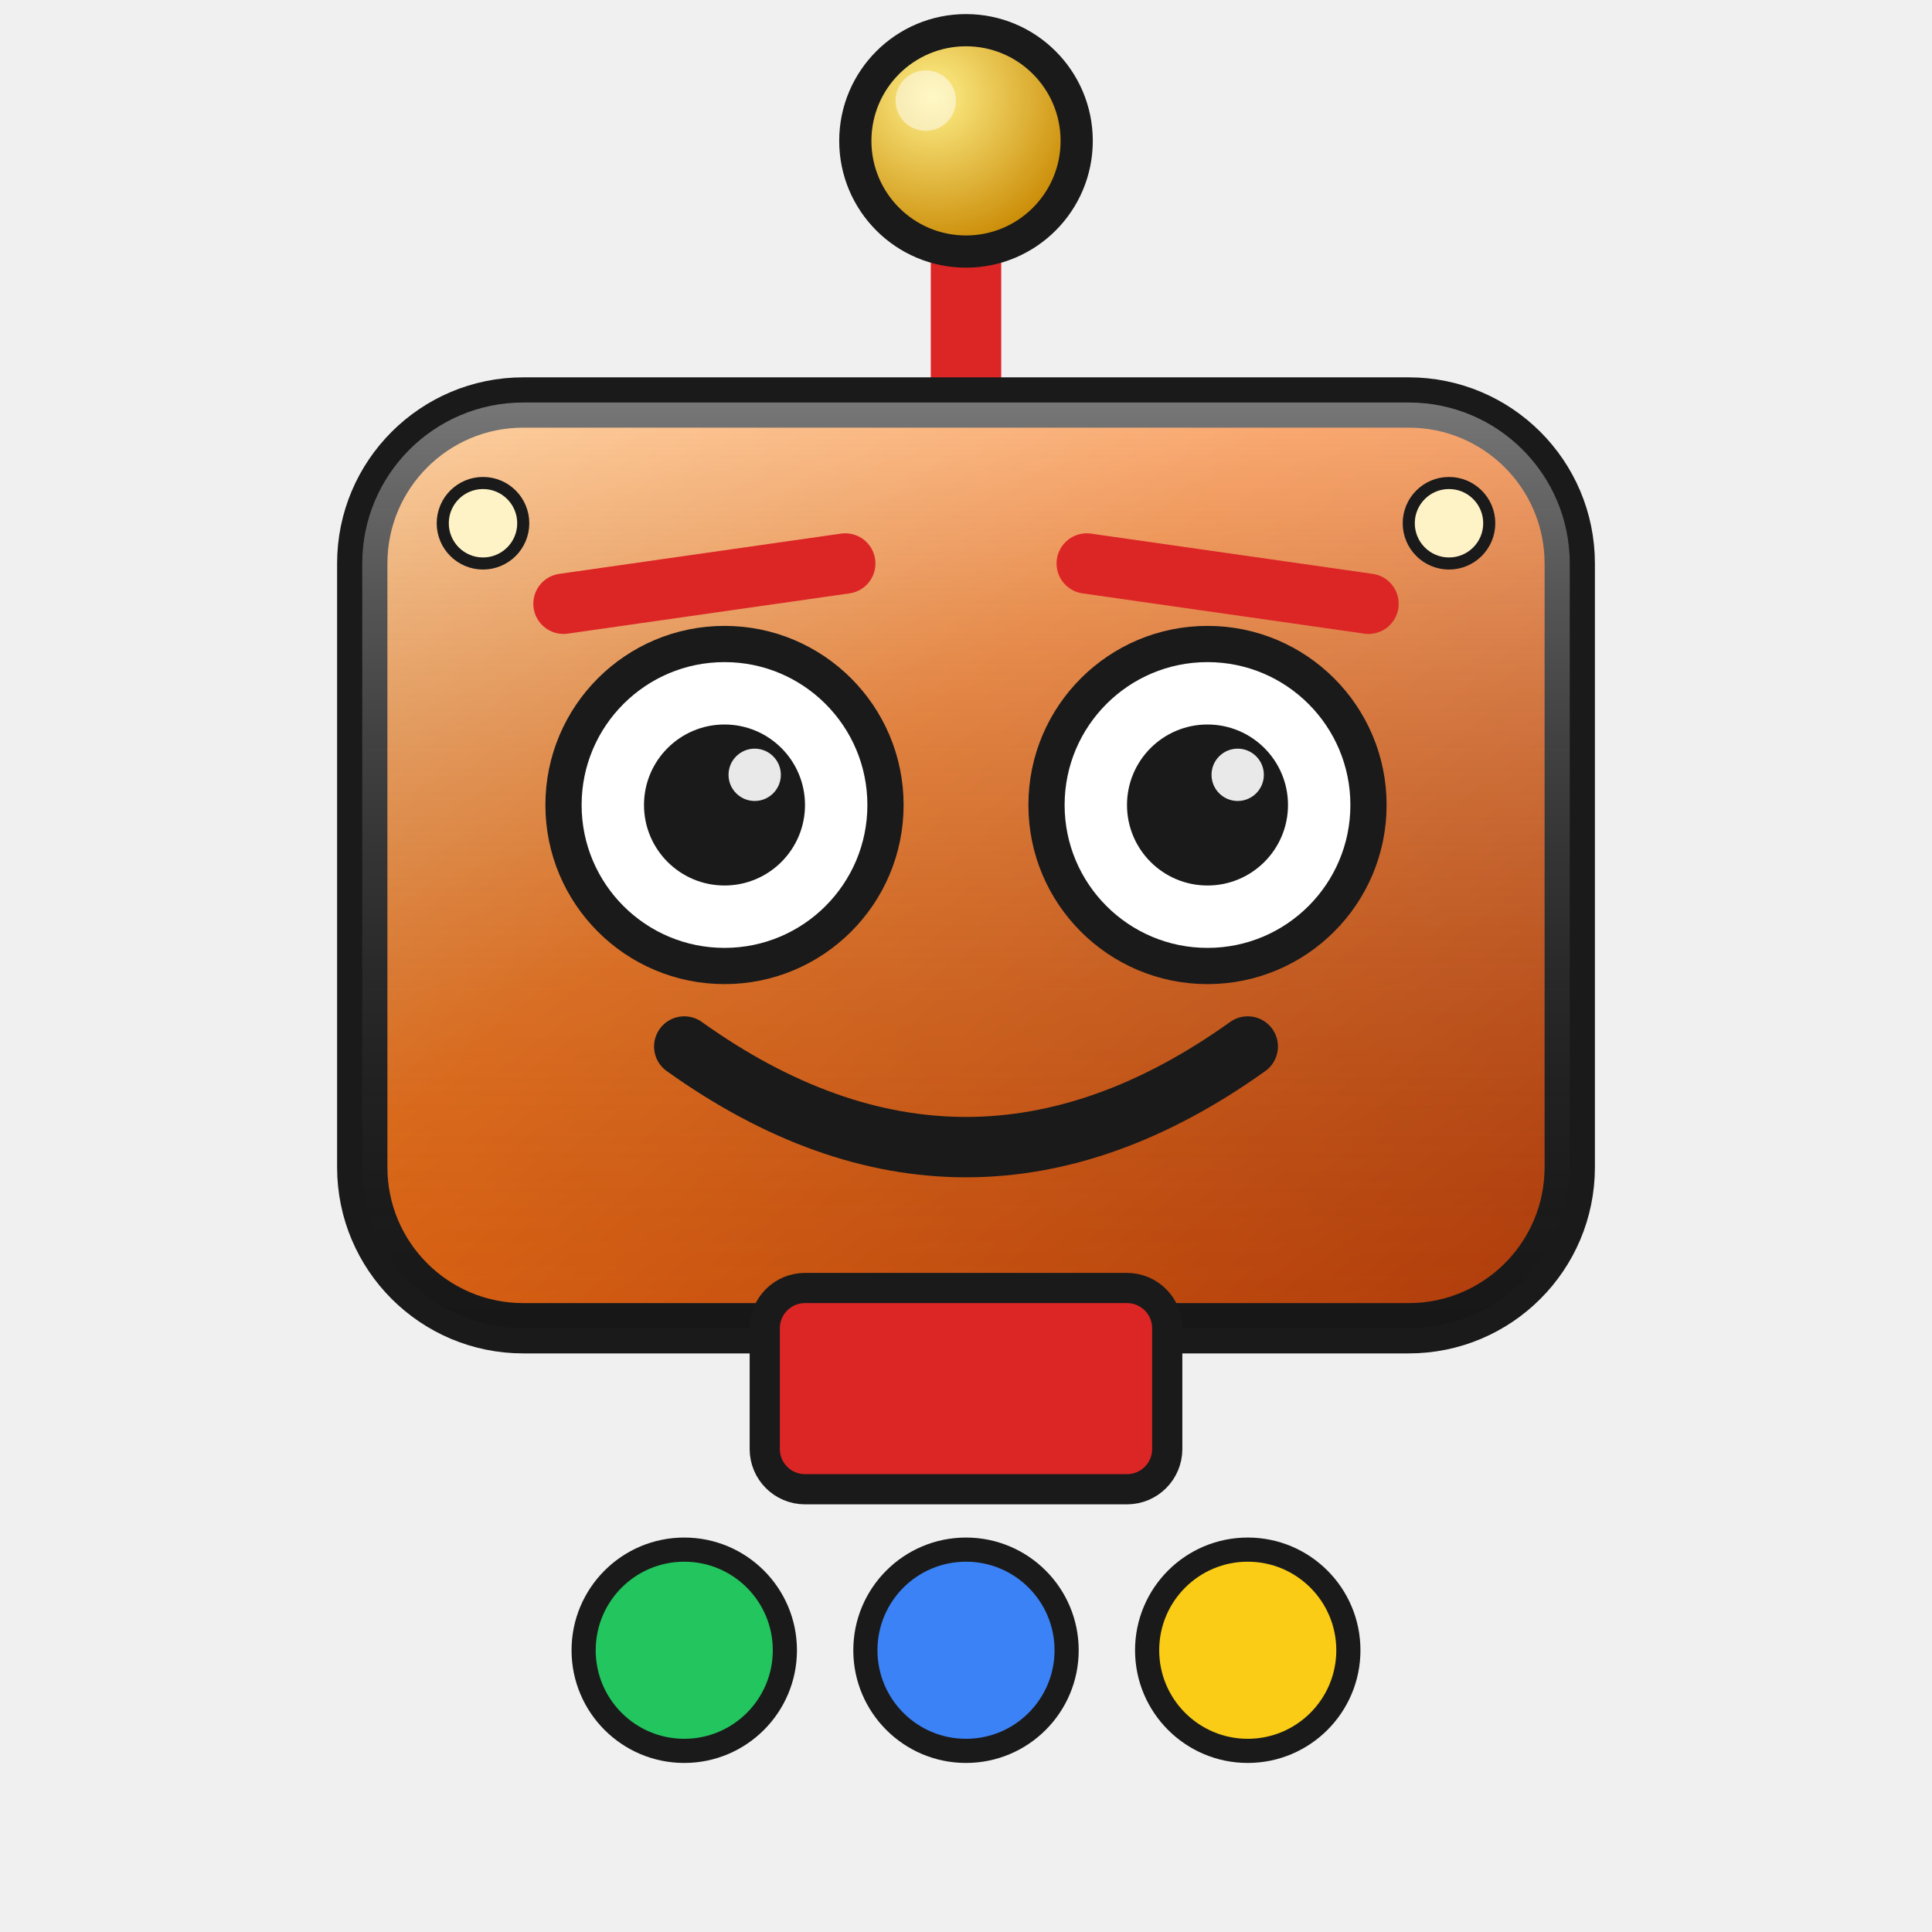
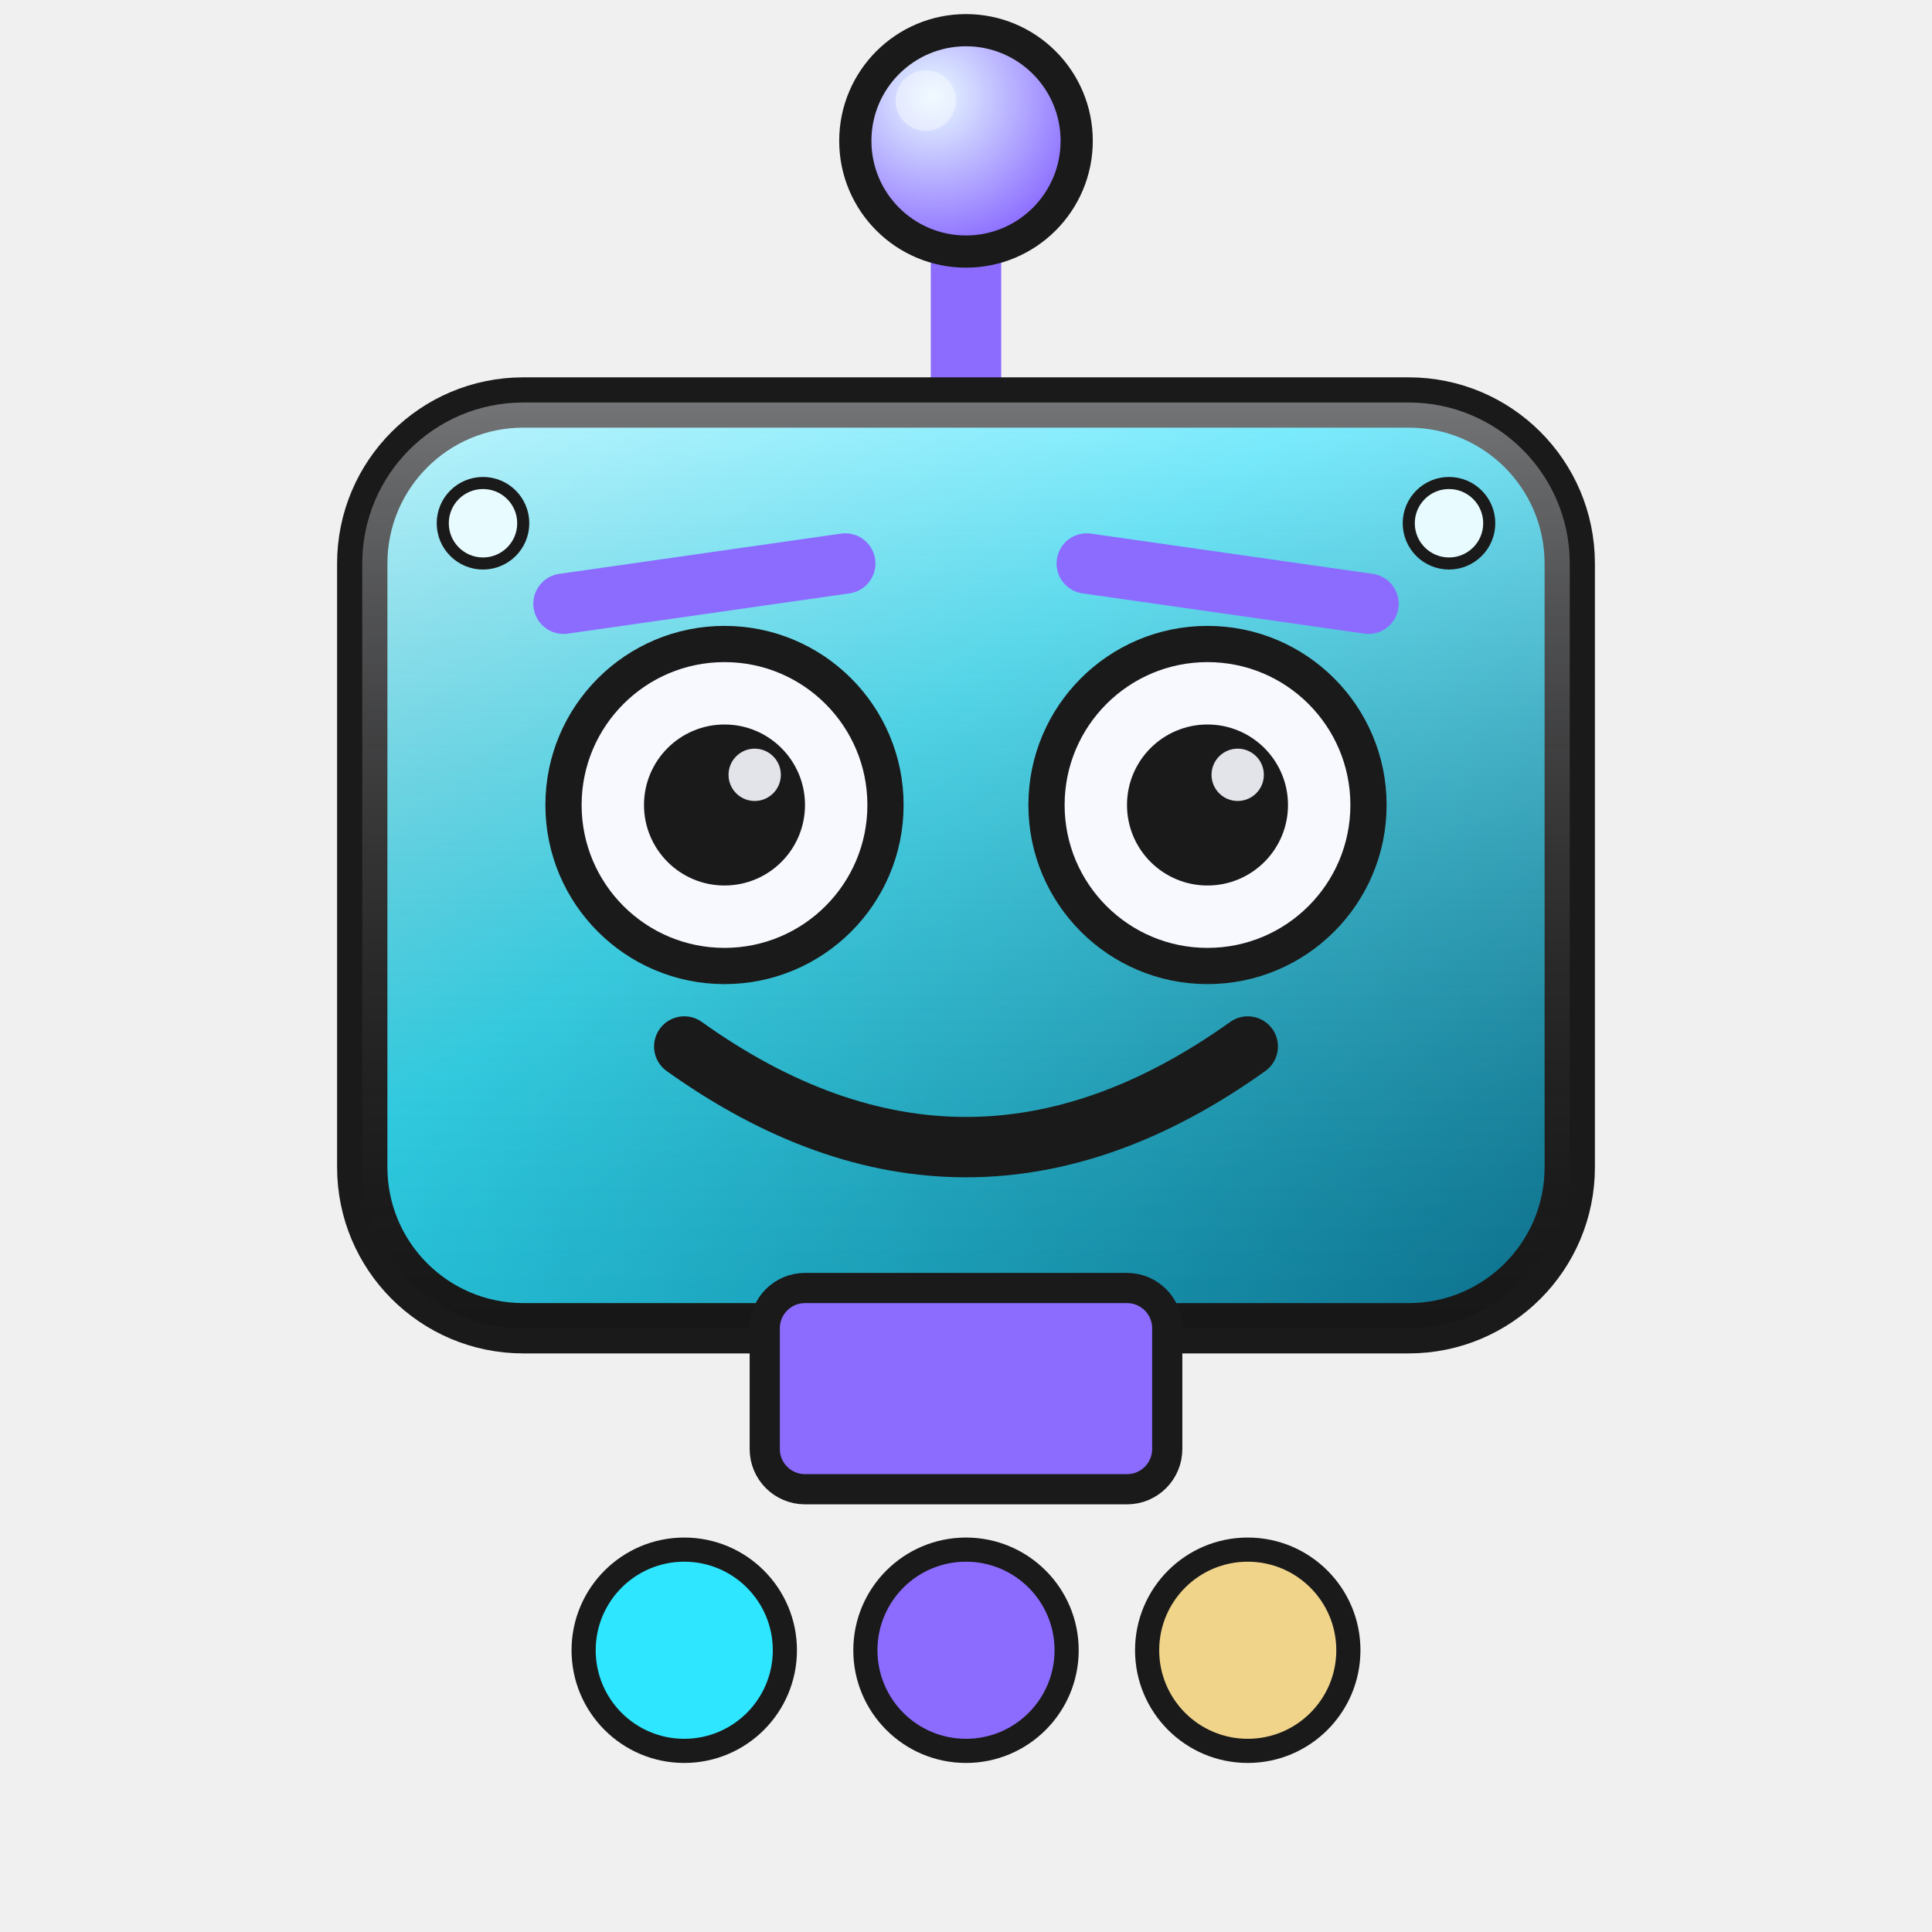
<svg xmlns="http://www.w3.org/2000/svg" viewBox="0 0 96 96" fill="none" role="img" aria-label="BertyBot icon">
  <defs>
-     <linearGradient id="metalBody" x1="0%" y1="0%" x2="100%" y2="100%">
-       <stop offset="0%" stop-color="#ffb86a" />
-       <stop offset="40%" stop-color="#f97316" />
-       <stop offset="100%" stop-color="#c2410c" />
+     <linearGradient id="twiconBody" x1="0%" y1="0%" x2="100%" y2="100%">
+       <stop offset="0%" stop-color="#9af4ff" />
+       <stop offset="40%" stop-color="#2ee6ff" />
+       <stop offset="100%" stop-color="#0d7a9a" />
    </linearGradient>
-     <linearGradient id="metalShine" x1="0%" y1="0%" x2="0%" y2="100%">
-       <stop offset="0%" stop-color="#fff" stop-opacity="0.4" />
+     <linearGradient id="twiconShine" x1="0%" y1="0%" x2="0%" y2="100%">
+       <stop offset="0%" stop-color="#f7f9ff" stop-opacity="0.4" />
      <stop offset="100%" stop-color="#000" stop-opacity="0.1" />
    </linearGradient>
-     <radialGradient id="antBall" cx="35%" cy="30%" r="70%">
-       <stop offset="0%" stop-color="#fef08a" />
-       <stop offset="100%" stop-color="#ca8a04" />
+     <radialGradient id="twiconAnt" cx="35%" cy="30%" r="70%">
+       <stop offset="0%" stop-color="#e8fbff" />
+       <stop offset="100%" stop-color="#8b6cff" />
    </radialGradient>
  </defs>
-   <line x1="48" y1="22" x2="48" y2="10" stroke="#dc2626" stroke-width="3.5" stroke-linecap="round" />
-   <circle cx="48" cy="7" r="5.5" fill="url(#antBall)" stroke="#1a1a1a" stroke-width="1.6" />
-   <circle cx="46" cy="5" r="1.5" fill="#fff" opacity="0.5" />
-   <rect x="18" y="20" width="60" height="46" rx="8" fill="url(#metalBody)" stroke="#1a1a1a" stroke-width="2.5" />
-   <rect x="18" y="20" width="60" height="46" rx="8" fill="url(#metalShine)" />
-   <circle cx="24" cy="26" r="2" fill="#fef3c7" stroke="#1a1a1a" stroke-width="0.6" />
-   <circle cx="72" cy="26" r="2" fill="#fef3c7" stroke="#1a1a1a" stroke-width="0.6" />
-   <circle cx="36" cy="40" r="8" fill="#fff" stroke="#1a1a1a" stroke-width="1.8" />
-   <circle cx="60" cy="40" r="8" fill="#fff" stroke="#1a1a1a" stroke-width="1.8" />
+   <line x1="48" y1="22" x2="48" y2="10" stroke="#8b6cff" stroke-width="3.5" stroke-linecap="round" />
+   <circle cx="48" cy="7" r="5.5" fill="url(#twiconAnt)" stroke="#1a1a1a" stroke-width="1.6" />
+   <circle cx="46" cy="5" r="1.5" fill="#f7f9ff" opacity="0.5" />
+   <rect x="18" y="20" width="60" height="46" rx="8" fill="url(#twiconBody)" stroke="#1a1a1a" stroke-width="2.5" />
+   <rect x="18" y="20" width="60" height="46" rx="8" fill="url(#twiconShine)" />
+   <circle cx="24" cy="26" r="2" fill="#e8fbff" stroke="#1a1a1a" stroke-width="0.6" />
+   <circle cx="72" cy="26" r="2" fill="#e8fbff" stroke="#1a1a1a" stroke-width="0.6" />
+   <circle cx="36" cy="40" r="8" fill="#f7f9ff" stroke="#1a1a1a" stroke-width="1.8" />
+   <circle cx="60" cy="40" r="8" fill="#f7f9ff" stroke="#1a1a1a" stroke-width="1.8" />
  <circle cx="36" cy="40" r="4" fill="#1a1a1a" />
  <circle cx="60" cy="40" r="4" fill="#1a1a1a" />
-   <circle cx="37.5" cy="38.5" r="1.3" fill="#fff" opacity="0.9" />
-   <circle cx="61.5" cy="38.5" r="1.3" fill="#fff" opacity="0.9" />
-   <path d="M28 30 L42 28" stroke="#dc2626" stroke-width="3" stroke-linecap="round" />
-   <path d="M54 28 L68 30" stroke="#dc2626" stroke-width="3" stroke-linecap="round" />
+   <circle cx="37.5" cy="38.5" r="1.3" fill="#f7f9ff" opacity="0.9" />
+   <circle cx="61.5" cy="38.5" r="1.3" fill="#f7f9ff" opacity="0.9" />
+   <path d="M28 30 L42 28" stroke="#8b6cff" stroke-width="3" stroke-linecap="round" />
+   <path d="M54 28 L68 30" stroke="#8b6cff" stroke-width="3" stroke-linecap="round" />
  <path d="M34 52 Q48 62 62 52" fill="none" stroke="#1a1a1a" stroke-width="3" stroke-linecap="round" />
-   <rect x="38" y="64" width="20" height="10" rx="2" fill="#dc2626" stroke="#1a1a1a" stroke-width="1.5" />
-   <circle cx="34" cy="82" r="5" fill="#22c55e" stroke="#1a1a1a" stroke-width="1.2" />
-   <circle cx="48" cy="82" r="5" fill="#3b82f6" stroke="#1a1a1a" stroke-width="1.2" />
-   <circle cx="62" cy="82" r="5" fill="#facc15" stroke="#1a1a1a" stroke-width="1.2" />
+   <rect x="38" y="64" width="20" height="10" rx="2" fill="#8b6cff" stroke="#1a1a1a" stroke-width="1.5" />
+   <circle cx="34" cy="82" r="5" fill="#2ee6ff" stroke="#1a1a1a" stroke-width="1.2" />
+   <circle cx="48" cy="82" r="5" fill="#8b6cff" stroke="#1a1a1a" stroke-width="1.2" />
+   <circle cx="62" cy="82" r="5" fill="#f0d48a" stroke="#1a1a1a" stroke-width="1.2" />
</svg>
